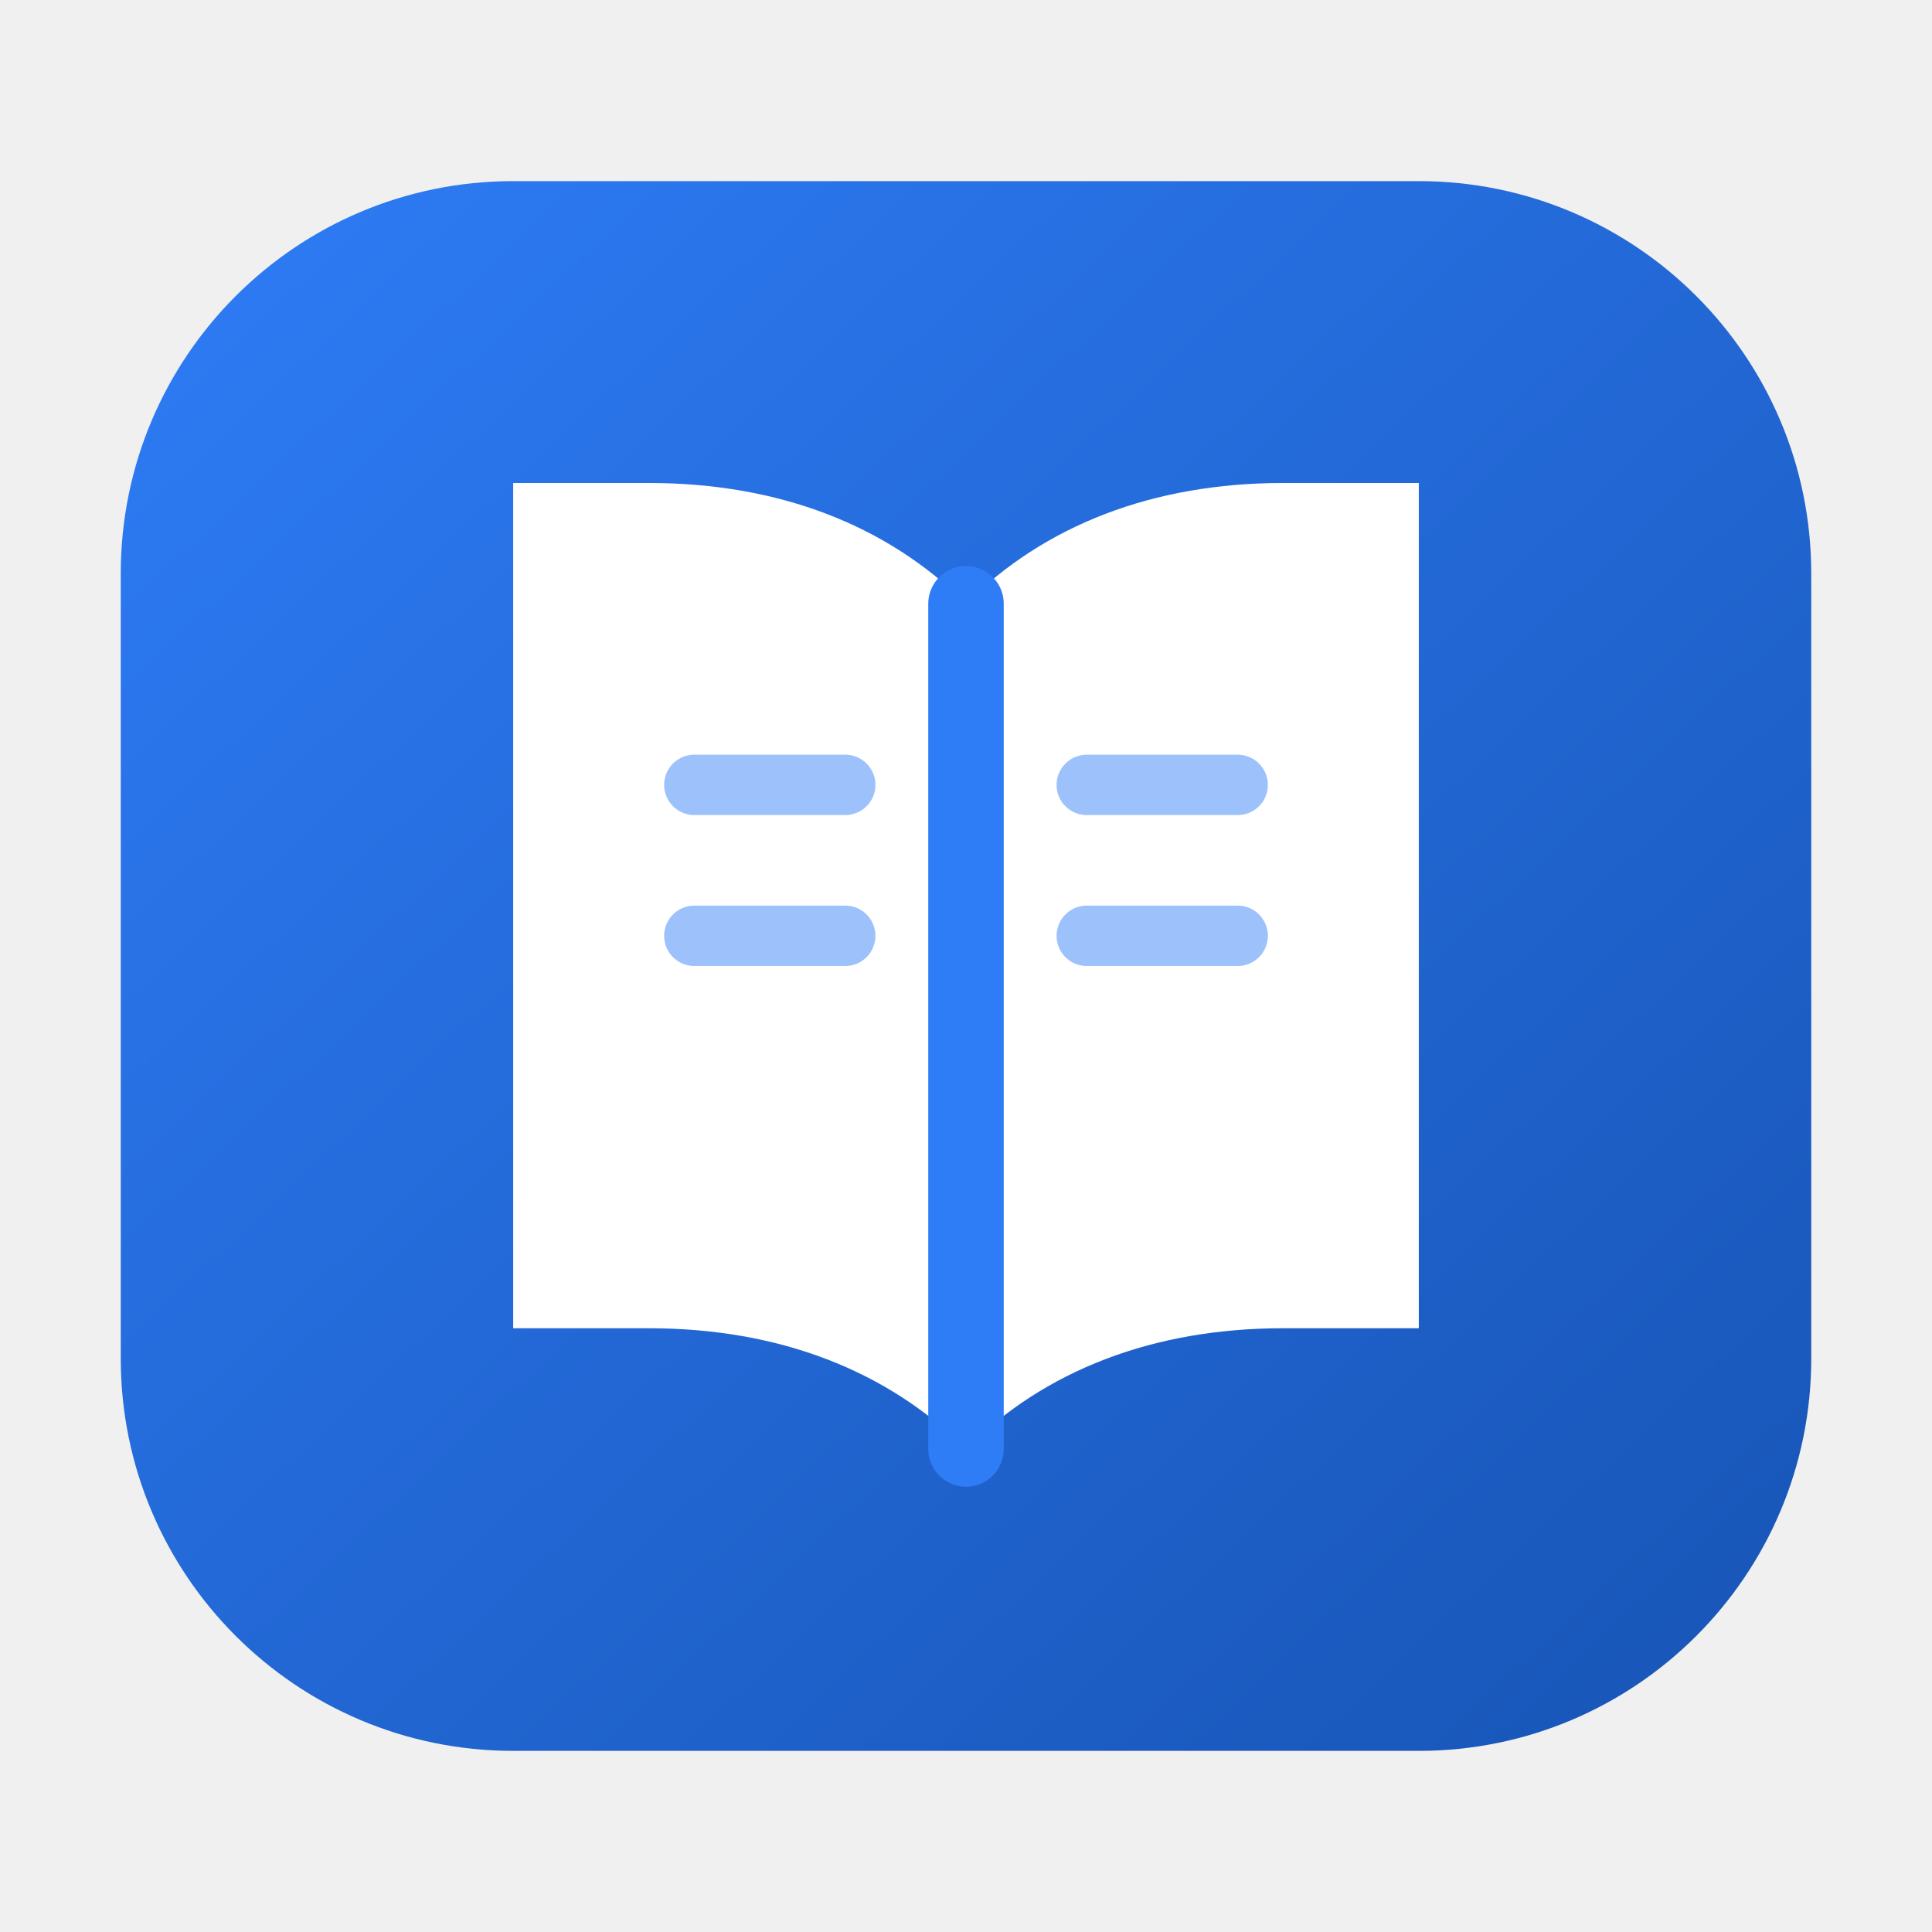
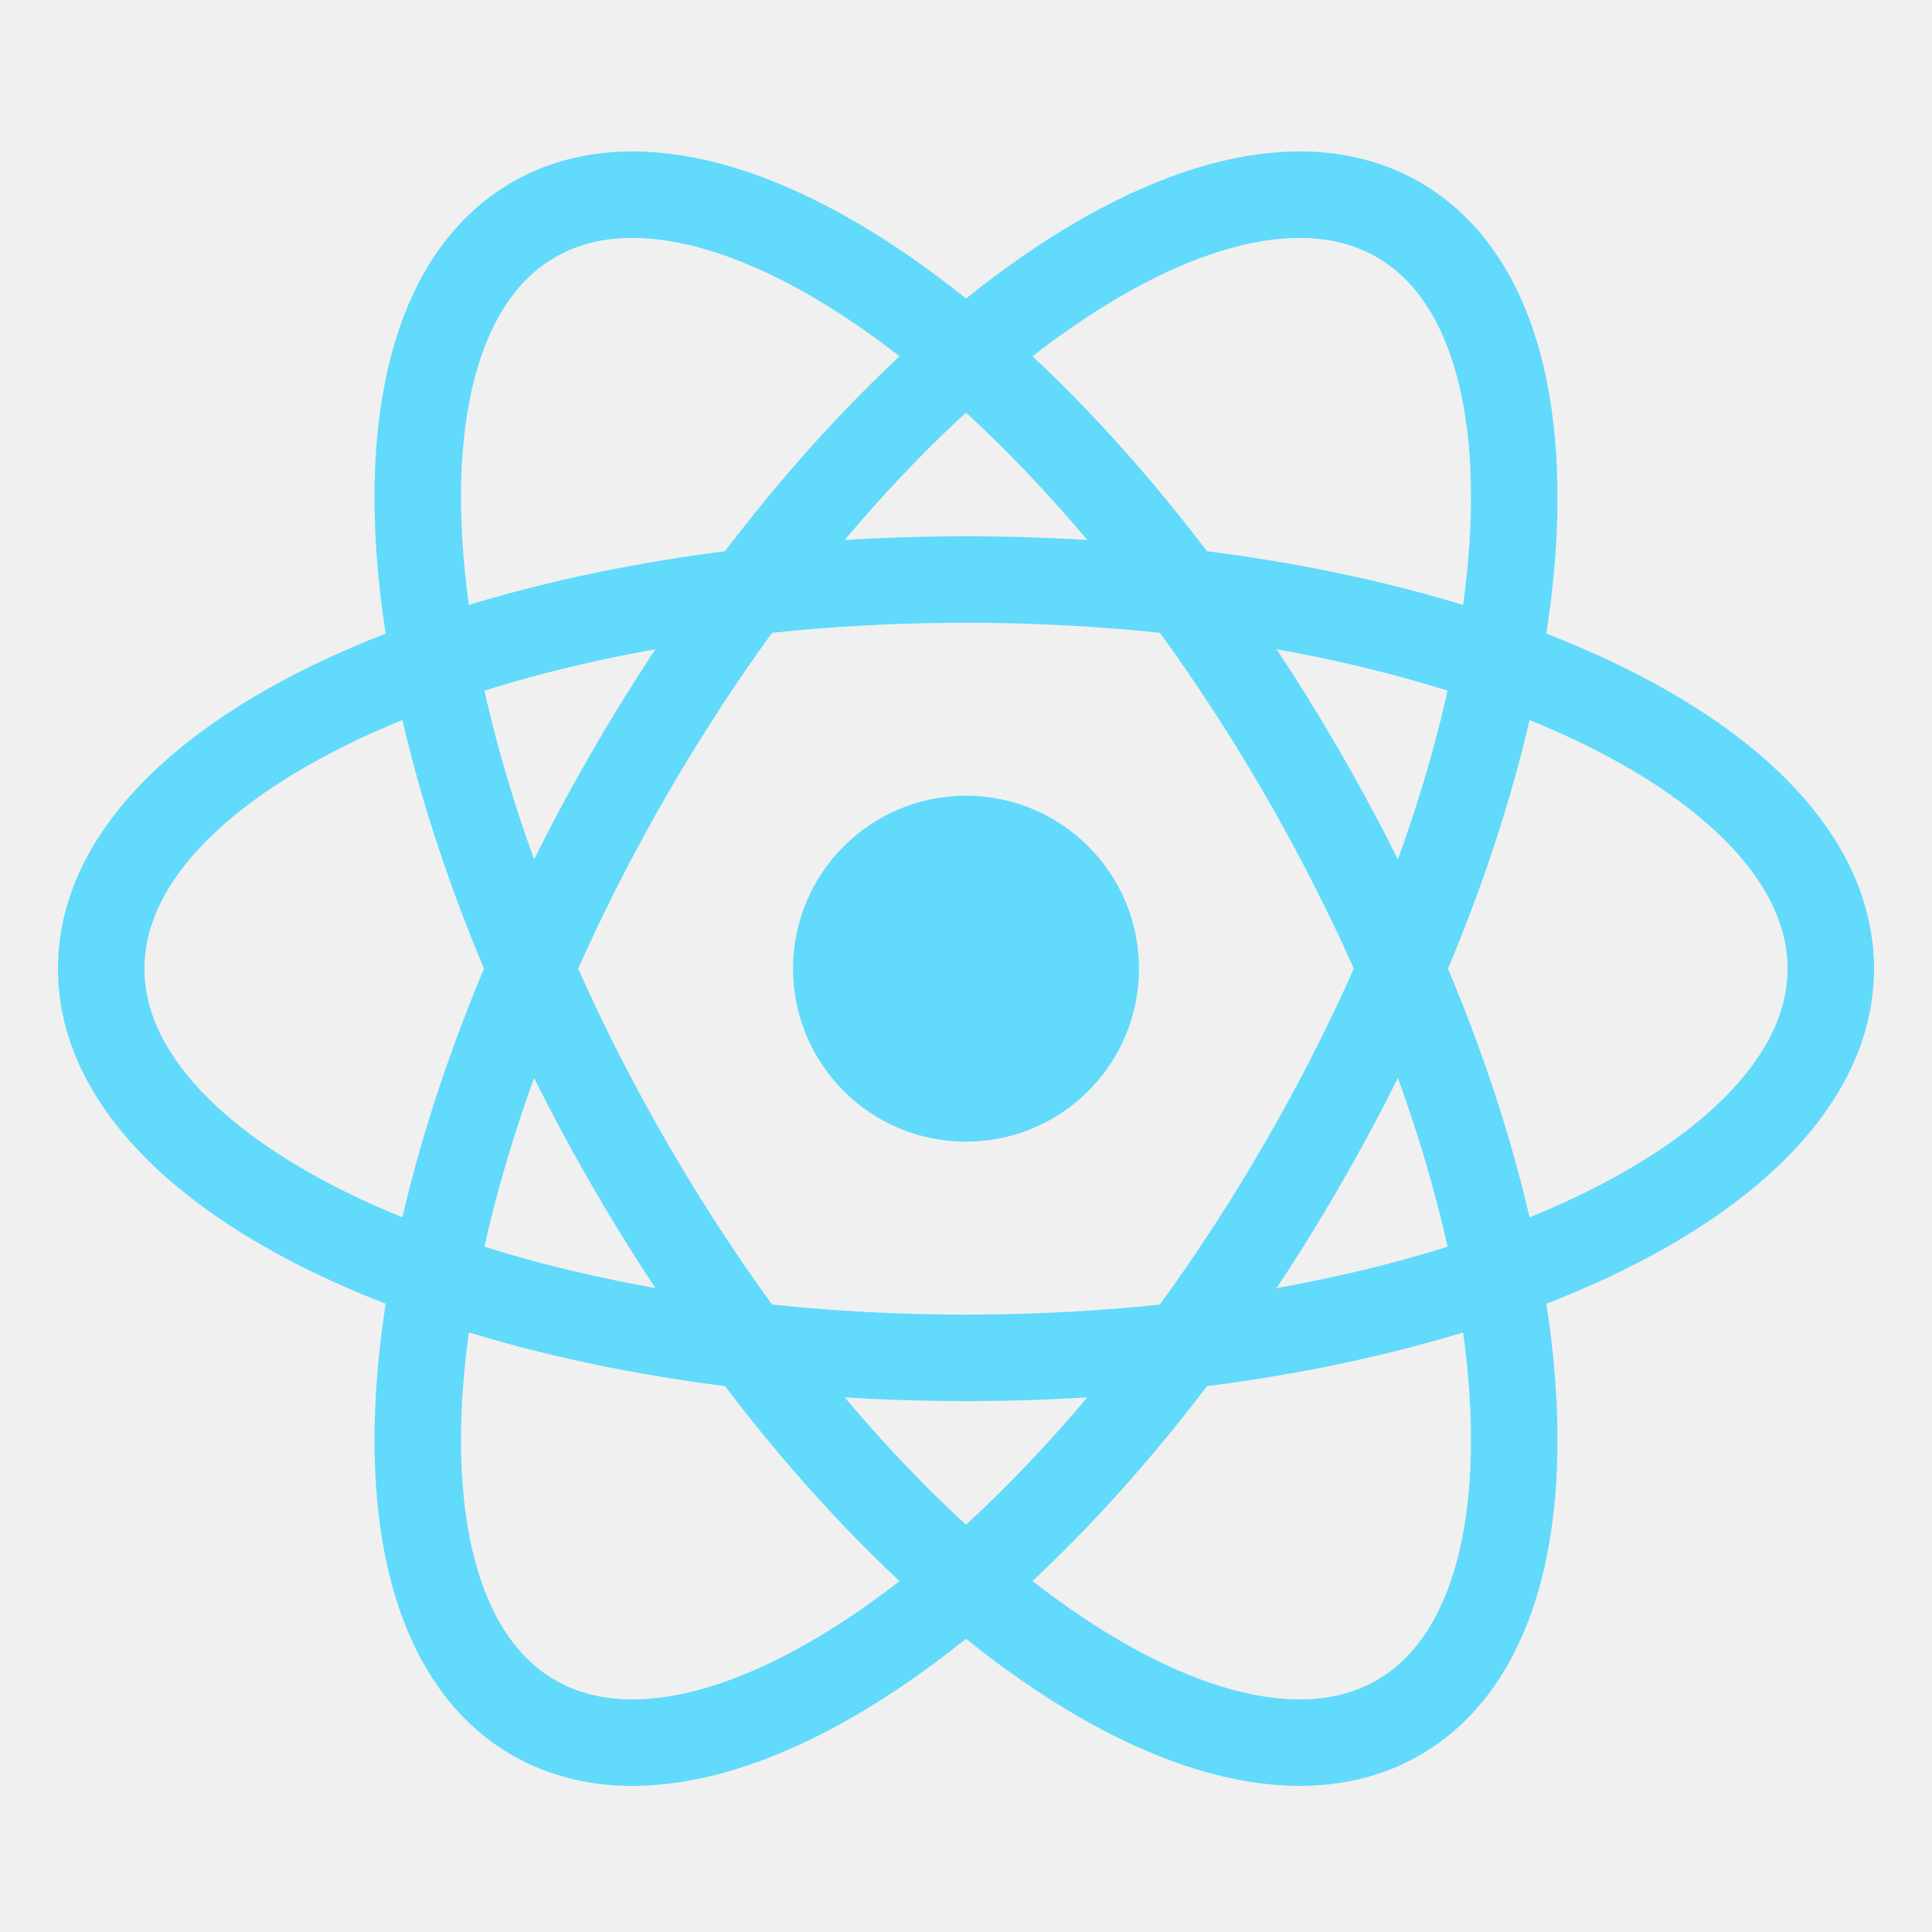
- <svg xmlns="http://www.w3.org/2000/svg" viewBox="0 0 64 64" role="img" aria-label="tech-learning">
-   <defs>
-     <linearGradient id="tl-bg" x1="0" y1="0" x2="1" y2="1">
-       <stop offset="0" stop-color="#2e7cf6" />
-       <stop offset="1" stop-color="#1754b5" />
-     </linearGradient>
-   </defs>
-   <rect x="4" y="6" width="56" height="52" rx="13" fill="url(#tl-bg)" />
-   <path d="M32 20c-2.6-2.6-6.2-4-10.5-4H17v28h4.5c4.3 0 7.9 1.4 10.5 4 2.6-2.6 6.2-4 10.5-4H47V16h-4.5c-4.3 0-7.9 1.4-10.5 4z" fill="#ffffff" />
-   <path d="M32 20v28" stroke="#2e7cf6" stroke-width="2.5" stroke-linecap="round" />
-   <path d="M23 26h5M23 31h5M36 26h5M36 31h5" stroke="#9dc2fb" stroke-width="2" stroke-linecap="round" />
+ <svg xmlns="http://www.w3.org/2000/svg" viewBox="0 0 64 64" width="64" height="64" role="img" aria-label="ReactNative 原理学习站">
+   <g fill="none" transform="translate(1.920,4.606) scale(0.537143)">
+     <path d="m56 61.832c5.891 0 10.667-4.776 10.667-10.667s-4.777-10.667-10.667-10.667-10.666 4.776-10.666 10.667 4.774 10.667 10.666 10.667z" fill="#61dafb" />
+     <g stroke="#61dafb" stroke-width="5.333">
+       <path d="m56 75.165c29.455 0 53.333-10.745 53.333-24s-23.878-24-53.333-24-53.334 10.745-53.334 24 23.879 24 53.334 24z" />
+       <path d="m35.215 63.165c14.728 25.509 35.972 40.815 47.451 34.188 11.48-6.628 8.846-32.68-5.882-58.188-14.727-25.51-35.972-40.816-47.45-34.188-11.48 6.627-8.846 32.679 5.881 58.188z" />
+       <path d="m35.215 39.165c-14.727 25.509-17.36 51.56-5.882 58.188 11.48 6.627 32.724-8.68 47.451-34.188 14.728-25.51 17.362-51.56 5.883-58.188-11.48-6.628-32.724 8.679-47.452 34.188z" />
+     </g>
+   </g>
</svg>
